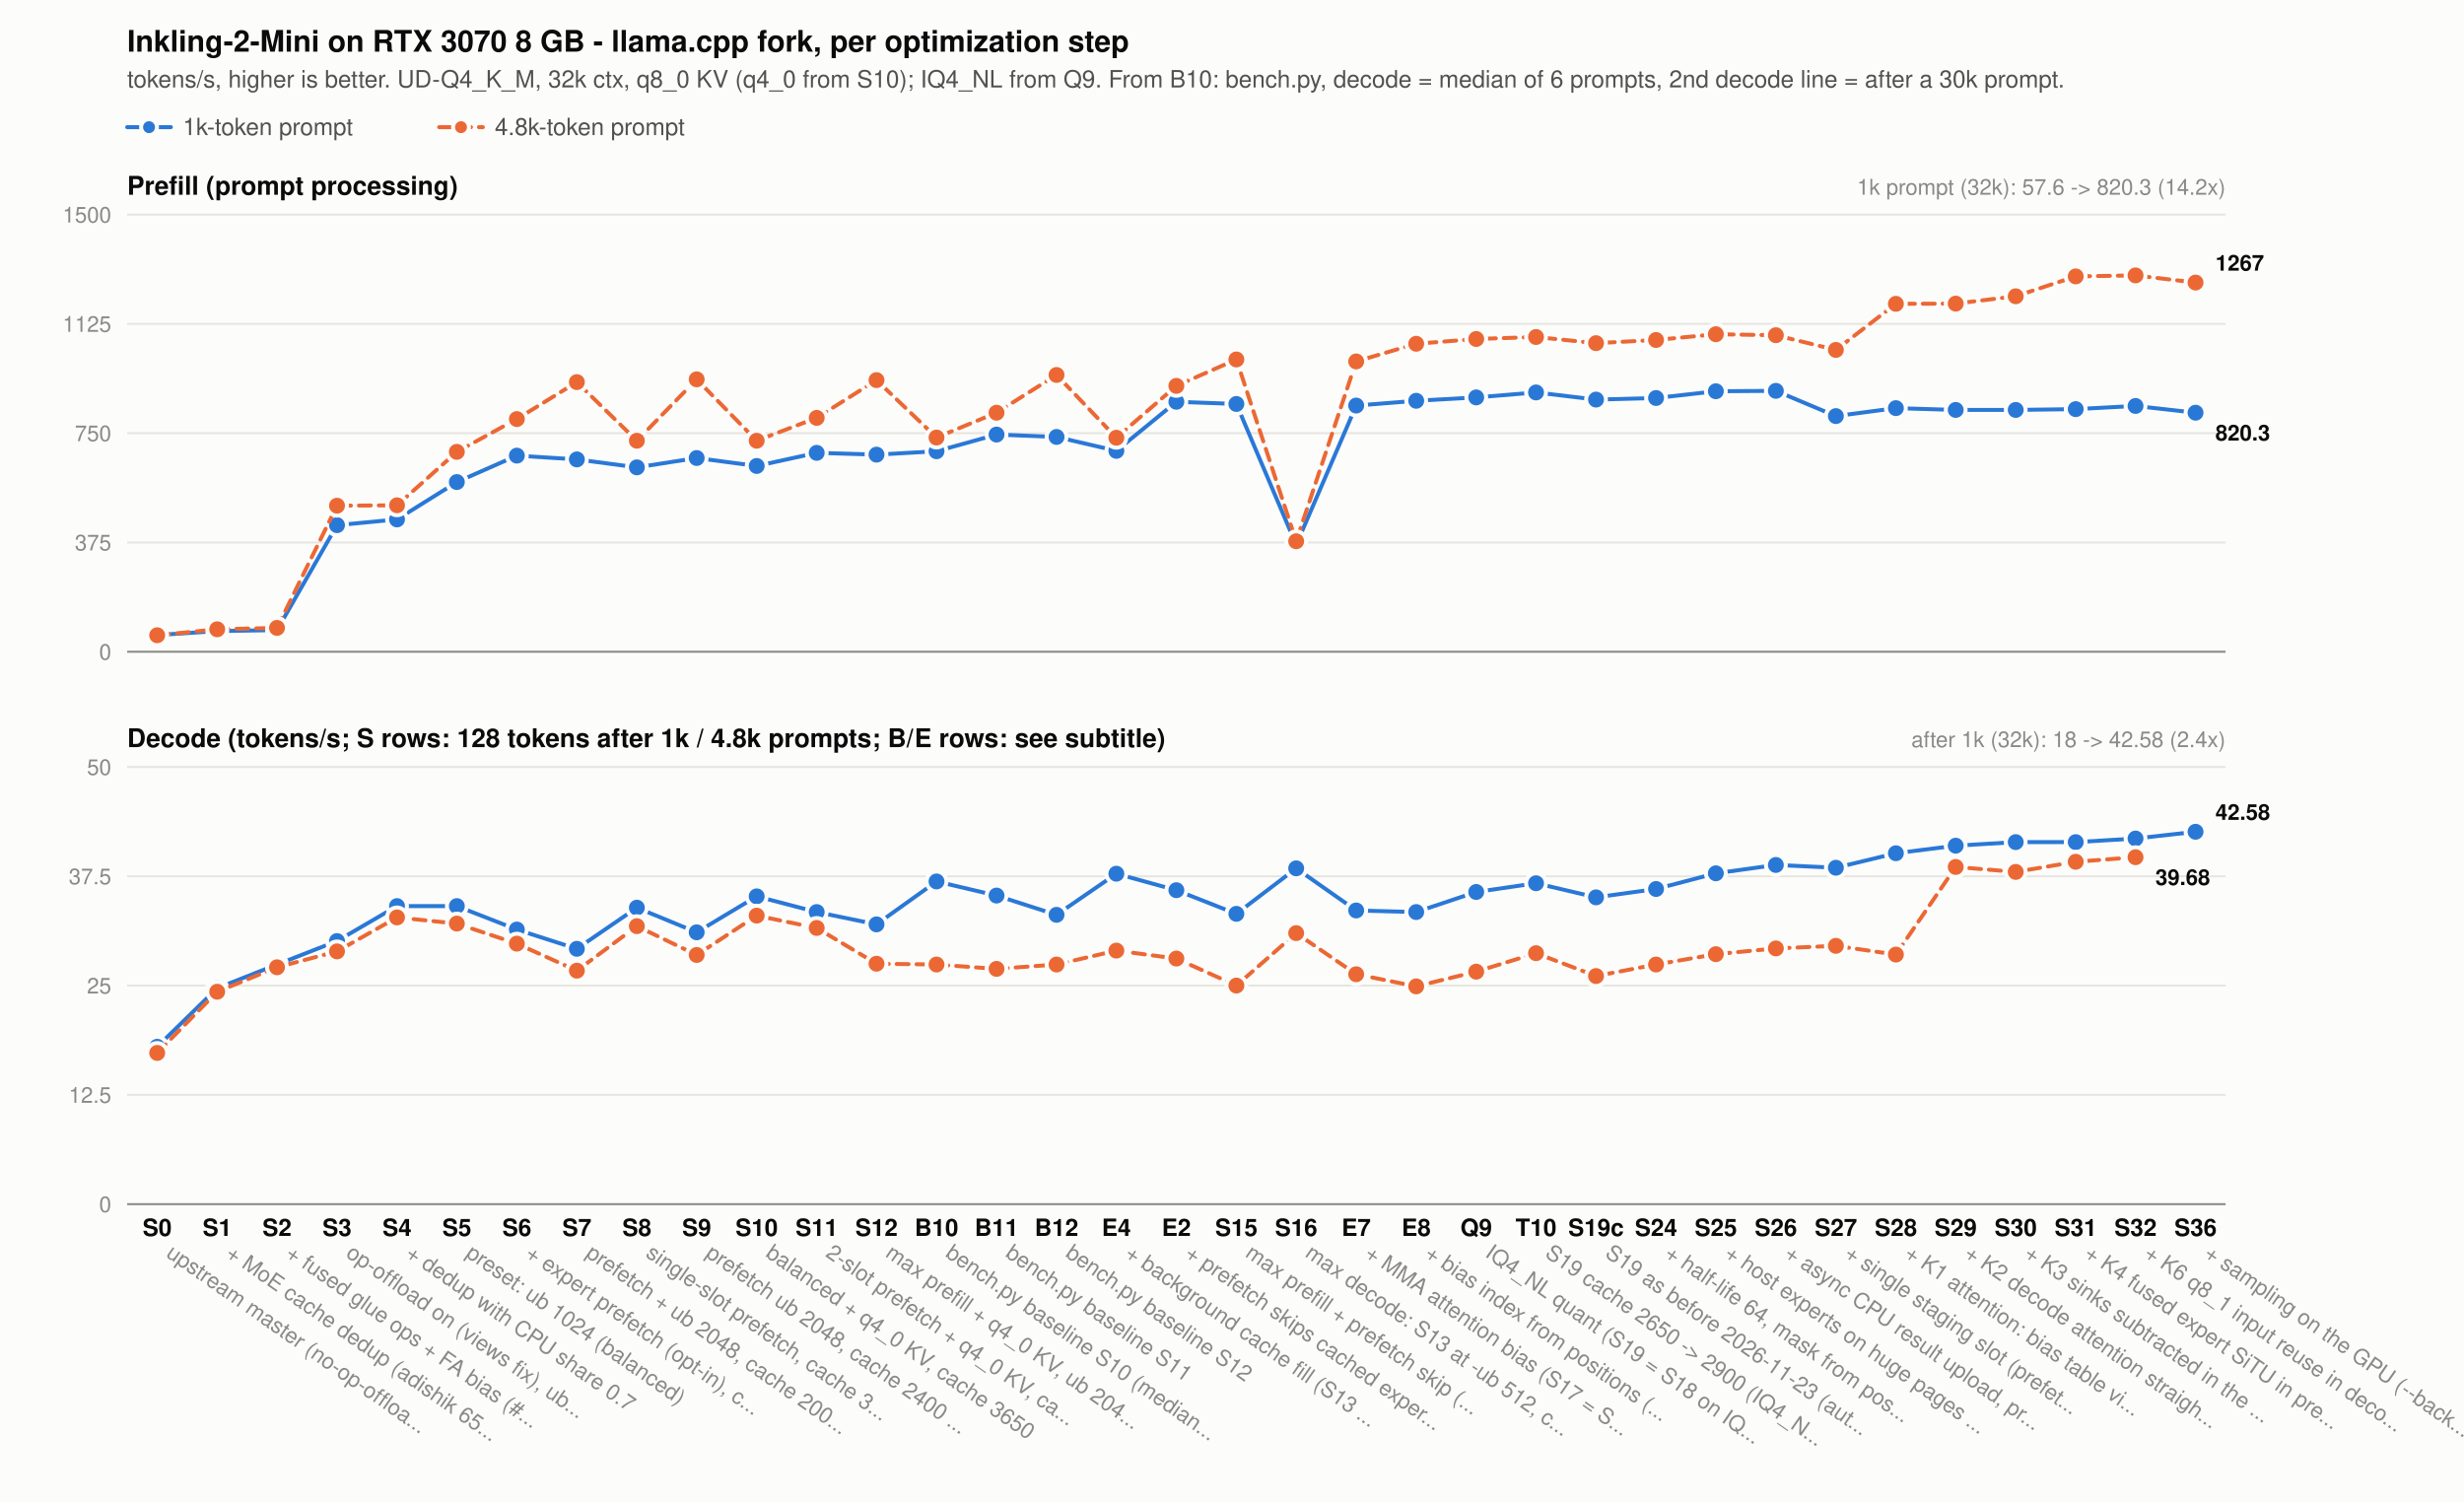
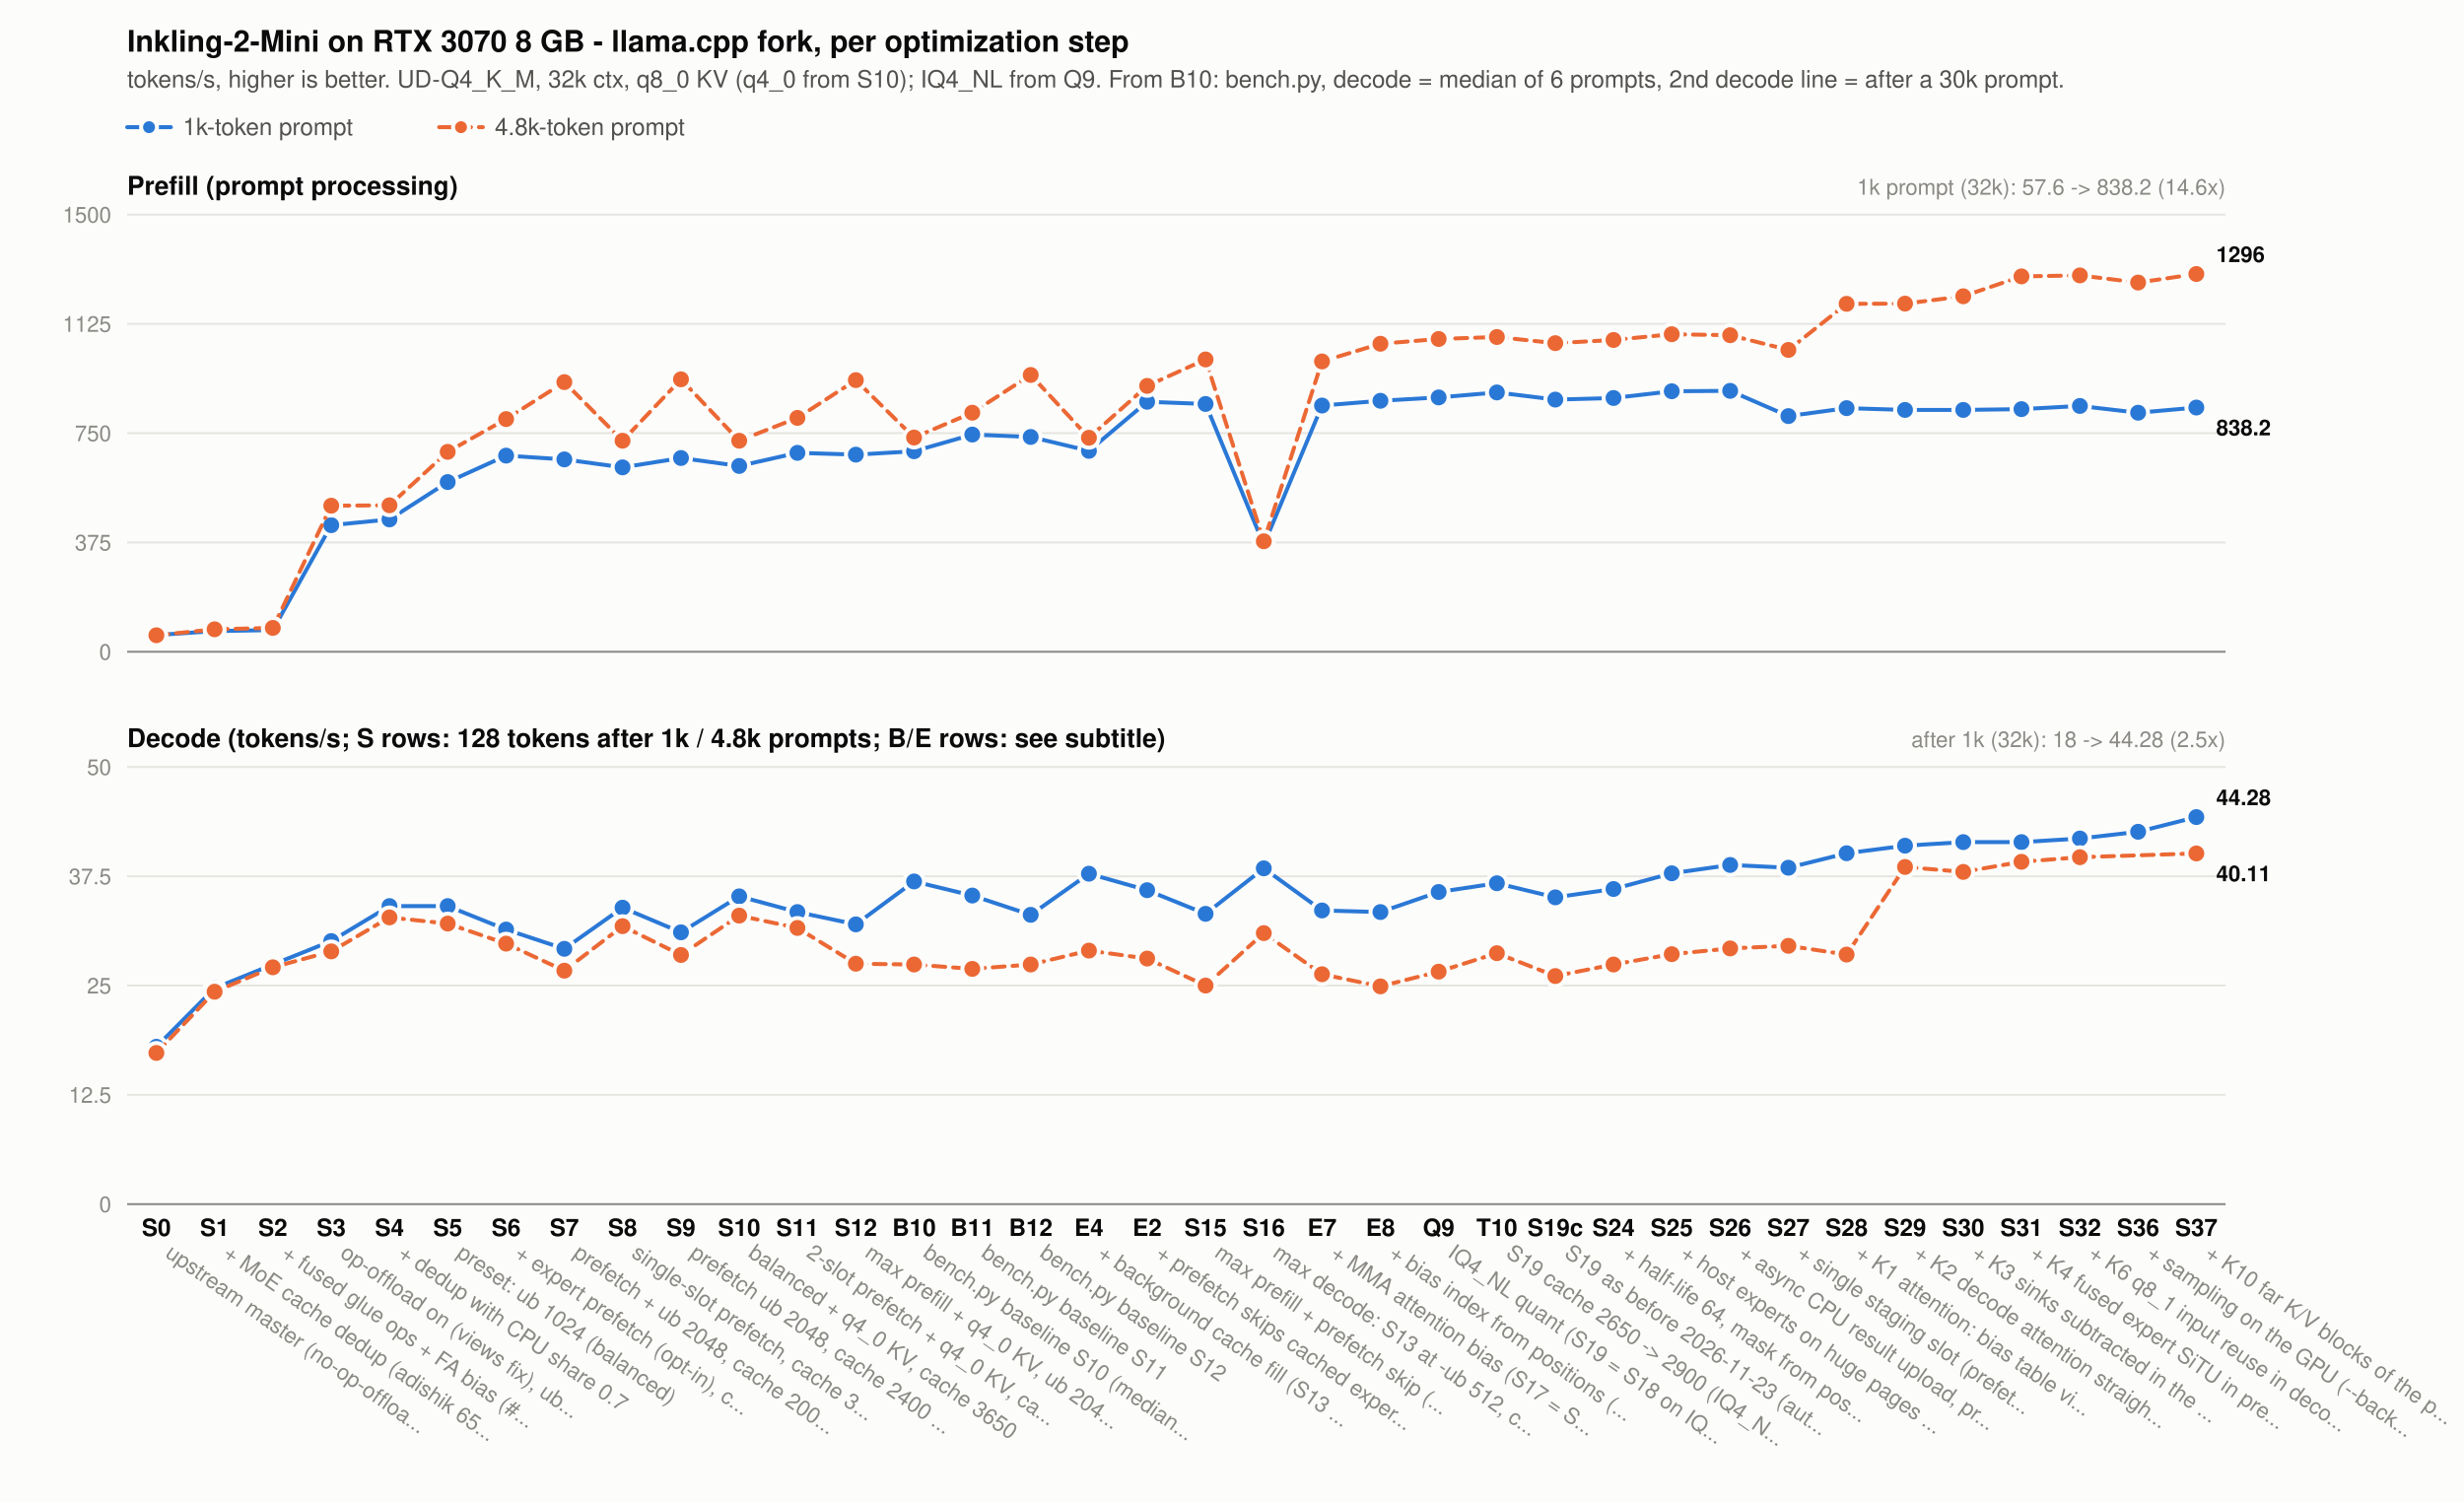
<svg xmlns="http://www.w3.org/2000/svg" viewBox="0 0 1240 756" width="1240" height="756" role="img" aria-label="Inkling-2-Mini prefill and decode speed per optimization step">
  <style>
.bg { fill: #fcfcfb; }
text { font-family: -apple-system, 'Segoe UI', Helvetica, Arial, sans-serif; fill: #52514e; font-size: 12px; }
.title { fill: #0b0b0b; font-size: 15px; font-weight: 600; }
.ptitle { fill: #0b0b0b; font-size: 13px; font-weight: 600; }
.tick { fill: #8a8984; font-size: 11px; }
.grid { stroke: #e6e5e0; stroke-width: 1; }
.base { stroke: #8a8984; stroke-width: 1; }
.l1 { stroke: #2a78d6; fill: none; stroke-width: 2; stroke-linejoin: round; stroke-linecap: round; }
.l2 { stroke: #eb6834; fill: none; stroke-width: 2; stroke-linejoin: round; stroke-linecap: round; stroke-dasharray: 6 4; }
.m1 { fill: #2a78d6; stroke: #fcfcfb; stroke-width: 2; }
.m2 { fill: #eb6834; stroke: #fcfcfb; stroke-width: 2; }
.val { fill: #0b0b0b; font-size: 11px; font-weight: 600; }
@media (prefers-color-scheme: dark) {
  .bg { fill: #1a1a19; }
  text { fill: #c3c2b7; }
  .title, .ptitle, .val { fill: #f0efec; }
  .tick { fill: #8f8e88; }
  .grid { stroke: #33332f; }
  .base { stroke: #8f8e88; }
  .l1 { stroke: #3987e5; } .l2 { stroke: #d95926; }
  .m1 { fill: #3987e5; stroke: #1a1a19; } .m2 { fill: #d95926; stroke: #1a1a19; }
}
</style>
  <rect class="bg" width="1240" height="756" />
  <text class="title" x="64" y="26">Inkling-2-Mini on RTX 3070 8 GB - llama.cpp fork, per optimization step</text>
  <text x="64" y="44">tokens/s, higher is better. UD-Q4_K_M, 32k ctx, q8_0 KV (q4_0 from S10); IQ4_NL from Q9. From B10: bench.py, decode = median of 6 prompts, 2nd decode line = after a 30k prompt.</text>
  <text class="ptitle" x="64" y="98">Prefill (prompt processing)</text>
  <line class="base" x1="64" x2="1120" y1="328.0" y2="328.0" />
  <text class="tick" x="56" y="332.0" text-anchor="end">0</text>
  <line class="grid" x1="64" x2="1120" y1="273.0" y2="273.0" />
  <text class="tick" x="56" y="277.0" text-anchor="end">375</text>
  <line class="grid" x1="64" x2="1120" y1="218.0" y2="218.0" />
  <text class="tick" x="56" y="222.0" text-anchor="end">750</text>
  <line class="grid" x1="64" x2="1120" y1="163.0" y2="163.0" />
  <text class="tick" x="56" y="167.0" text-anchor="end">1125</text>
  <line class="grid" x1="64" x2="1120" y1="108.0" y2="108.0" />
  <text class="tick" x="56" y="112.0" text-anchor="end">1500</text>
-   <polyline class="l1" points="79.1,319.6 109.3,317.6 139.4,317.1 169.6,264.3 199.8,261.4 229.9,242.6 260.1,229.3 290.3,231.2 320.5,235.2 350.6,230.5 380.8,234.5 411.0,227.9 441.1,228.8 471.3,227.1 501.5,218.7 531.7,219.9 561.8,226.9 592.0,202.2 622.2,203.3 652.3,274.2 682.5,204.1 712.7,201.7 742.9,200.0 773.0,197.5 803.2,201.1 833.4,200.3 863.5,196.9 893.7,196.7 923.9,209.4 954.1,205.4 984.2,206.3 1014.4,206.3 1044.6,205.9 1074.7,204.3 1104.9,207.7" />
-   <circle class="m1" cx="79.1" cy="319.6" r="5" />
-   <circle class="m1" cx="109.3" cy="317.6" r="5" />
-   <circle class="m1" cx="139.4" cy="317.1" r="5" />
-   <circle class="m1" cx="169.6" cy="264.3" r="5" />
-   <circle class="m1" cx="199.8" cy="261.4" r="5" />
-   <circle class="m1" cx="229.9" cy="242.6" r="5" />
-   <circle class="m1" cx="260.1" cy="229.3" r="5" />
-   <circle class="m1" cx="290.3" cy="231.2" r="5" />
-   <circle class="m1" cx="320.5" cy="235.2" r="5" />
-   <circle class="m1" cx="350.6" cy="230.5" r="5" />
-   <circle class="m1" cx="380.8" cy="234.5" r="5" />
-   <circle class="m1" cx="411.0" cy="227.9" r="5" />
-   <circle class="m1" cx="441.1" cy="228.8" r="5" />
-   <circle class="m1" cx="471.3" cy="227.1" r="5" />
-   <circle class="m1" cx="501.5" cy="218.7" r="5" />
-   <circle class="m1" cx="531.7" cy="219.9" r="5" />
-   <circle class="m1" cx="561.8" cy="226.9" r="5" />
-   <circle class="m1" cx="592.0" cy="202.2" r="5" />
-   <circle class="m1" cx="622.2" cy="203.3" r="5" />
-   <circle class="m1" cx="652.3" cy="274.2" r="5" />
-   <circle class="m1" cx="682.5" cy="204.1" r="5" />
-   <circle class="m1" cx="712.7" cy="201.7" r="5" />
-   <circle class="m1" cx="742.9" cy="200.0" r="5" />
-   <circle class="m1" cx="773.0" cy="197.5" r="5" />
-   <circle class="m1" cx="803.2" cy="201.1" r="5" />
-   <circle class="m1" cx="833.4" cy="200.3" r="5" />
-   <circle class="m1" cx="863.5" cy="196.9" r="5" />
-   <circle class="m1" cx="893.7" cy="196.7" r="5" />
-   <circle class="m1" cx="923.9" cy="209.4" r="5" />
-   <circle class="m1" cx="954.1" cy="205.4" r="5" />
-   <circle class="m1" cx="984.2" cy="206.3" r="5" />
-   <circle class="m1" cx="1014.4" cy="206.3" r="5" />
-   <circle class="m1" cx="1044.6" cy="205.9" r="5" />
-   <circle class="m1" cx="1074.7" cy="204.3" r="5" />
-   <circle class="m1" cx="1104.9" cy="207.7" r="5" />
-   <text class="val" x="1114.9" y="221.7">820.3</text>
-   <polyline class="l2" points="79.1,319.7 109.3,316.7 139.4,316.0 169.6,254.5 199.8,254.3 229.9,227.4 260.1,210.9 290.3,192.3 320.5,221.8 350.6,190.9 380.8,221.8 411.0,210.3 441.1,191.3 471.3,220.2 501.5,207.7 531.7,188.7 561.8,220.3 592.0,194.2 622.2,180.9 652.3,272.4 682.5,181.9 712.7,173.0 742.9,170.6 773.0,169.6 803.2,172.7 833.4,171.1 863.5,168.2 893.7,168.7 923.9,176.1 954.1,152.9 984.2,152.8 1014.4,149.1 1044.6,139.1 1074.7,138.6 1104.9,142.2" />
-   <circle class="m2" cx="79.1" cy="319.7" r="5" />
-   <circle class="m2" cx="109.3" cy="316.7" r="5" />
-   <circle class="m2" cx="139.4" cy="316.0" r="5" />
-   <circle class="m2" cx="169.6" cy="254.5" r="5" />
-   <circle class="m2" cx="199.8" cy="254.3" r="5" />
-   <circle class="m2" cx="229.9" cy="227.4" r="5" />
-   <circle class="m2" cx="260.1" cy="210.9" r="5" />
-   <circle class="m2" cx="290.3" cy="192.3" r="5" />
-   <circle class="m2" cx="320.5" cy="221.8" r="5" />
-   <circle class="m2" cx="350.6" cy="190.9" r="5" />
-   <circle class="m2" cx="380.8" cy="221.8" r="5" />
-   <circle class="m2" cx="411.0" cy="210.3" r="5" />
-   <circle class="m2" cx="441.1" cy="191.3" r="5" />
-   <circle class="m2" cx="471.3" cy="220.2" r="5" />
-   <circle class="m2" cx="501.5" cy="207.7" r="5" />
-   <circle class="m2" cx="531.7" cy="188.7" r="5" />
-   <circle class="m2" cx="561.8" cy="220.3" r="5" />
-   <circle class="m2" cx="592.0" cy="194.2" r="5" />
-   <circle class="m2" cx="622.2" cy="180.9" r="5" />
-   <circle class="m2" cx="652.3" cy="272.4" r="5" />
-   <circle class="m2" cx="682.5" cy="181.9" r="5" />
-   <circle class="m2" cx="712.7" cy="173.0" r="5" />
-   <circle class="m2" cx="742.9" cy="170.6" r="5" />
-   <circle class="m2" cx="773.0" cy="169.6" r="5" />
-   <circle class="m2" cx="803.2" cy="172.7" r="5" />
-   <circle class="m2" cx="833.4" cy="171.1" r="5" />
-   <circle class="m2" cx="863.5" cy="168.2" r="5" />
-   <circle class="m2" cx="893.7" cy="168.7" r="5" />
-   <circle class="m2" cx="923.9" cy="176.1" r="5" />
-   <circle class="m2" cx="954.1" cy="152.9" r="5" />
-   <circle class="m2" cx="984.2" cy="152.8" r="5" />
-   <circle class="m2" cx="1014.4" cy="149.1" r="5" />
-   <circle class="m2" cx="1044.6" cy="139.1" r="5" />
-   <circle class="m2" cx="1074.7" cy="138.6" r="5" />
-   <circle class="m2" cx="1104.9" cy="142.2" r="5" />
-   <text class="val" x="1114.9" y="136.2">1267</text>
-   <text class="tick" x="1120" y="98" text-anchor="end">1k prompt (32k): 57.6 -&gt; 820.3 (14.2x)</text>
+   <polyline class="l1" points="78.7,319.6 108.0,317.6 137.3,317.1 166.7,264.3 196.0,261.4 225.3,242.6 254.7,229.3 284.0,231.2 313.3,235.2 342.7,230.5 372.0,234.5 401.3,227.9 430.7,228.8 460.0,227.1 489.3,218.7 518.7,219.9 548.0,226.9 577.3,202.2 606.7,203.3 636.0,274.2 665.3,204.1 694.7,201.7 724.0,200.0 753.3,197.5 782.7,201.1 812.0,200.3 841.3,196.9 870.7,196.7 900.0,209.4 929.3,205.4 958.7,206.3 988.0,206.3 1017.3,205.9 1046.7,204.3 1076.0,207.7 1105.3,205.1" />
+   <circle class="m1" cx="78.7" cy="319.6" r="5" />
+   <circle class="m1" cx="108.0" cy="317.6" r="5" />
+   <circle class="m1" cx="137.3" cy="317.1" r="5" />
+   <circle class="m1" cx="166.7" cy="264.3" r="5" />
+   <circle class="m1" cx="196.0" cy="261.4" r="5" />
+   <circle class="m1" cx="225.3" cy="242.6" r="5" />
+   <circle class="m1" cx="254.7" cy="229.3" r="5" />
+   <circle class="m1" cx="284.0" cy="231.2" r="5" />
+   <circle class="m1" cx="313.3" cy="235.2" r="5" />
+   <circle class="m1" cx="342.7" cy="230.5" r="5" />
+   <circle class="m1" cx="372.0" cy="234.5" r="5" />
+   <circle class="m1" cx="401.3" cy="227.9" r="5" />
+   <circle class="m1" cx="430.7" cy="228.8" r="5" />
+   <circle class="m1" cx="460.0" cy="227.1" r="5" />
+   <circle class="m1" cx="489.3" cy="218.7" r="5" />
+   <circle class="m1" cx="518.7" cy="219.9" r="5" />
+   <circle class="m1" cx="548.0" cy="226.9" r="5" />
+   <circle class="m1" cx="577.3" cy="202.2" r="5" />
+   <circle class="m1" cx="606.7" cy="203.3" r="5" />
+   <circle class="m1" cx="636.0" cy="274.2" r="5" />
+   <circle class="m1" cx="665.3" cy="204.1" r="5" />
+   <circle class="m1" cx="694.7" cy="201.7" r="5" />
+   <circle class="m1" cx="724.0" cy="200.0" r="5" />
+   <circle class="m1" cx="753.3" cy="197.5" r="5" />
+   <circle class="m1" cx="782.7" cy="201.1" r="5" />
+   <circle class="m1" cx="812.0" cy="200.3" r="5" />
+   <circle class="m1" cx="841.3" cy="196.9" r="5" />
+   <circle class="m1" cx="870.7" cy="196.7" r="5" />
+   <circle class="m1" cx="900.0" cy="209.4" r="5" />
+   <circle class="m1" cx="929.3" cy="205.4" r="5" />
+   <circle class="m1" cx="958.7" cy="206.3" r="5" />
+   <circle class="m1" cx="988.0" cy="206.3" r="5" />
+   <circle class="m1" cx="1017.3" cy="205.9" r="5" />
+   <circle class="m1" cx="1046.7" cy="204.3" r="5" />
+   <circle class="m1" cx="1076.0" cy="207.7" r="5" />
+   <circle class="m1" cx="1105.3" cy="205.1" r="5" />
+   <text class="val" x="1115.3" y="219.1">838.2</text>
+   <polyline class="l2" points="78.7,319.7 108.0,316.7 137.3,316.0 166.7,254.5 196.0,254.3 225.3,227.4 254.7,210.9 284.0,192.3 313.3,221.8 342.7,190.9 372.0,221.8 401.3,210.3 430.7,191.3 460.0,220.2 489.3,207.7 518.7,188.7 548.0,220.3 577.3,194.2 606.7,180.9 636.0,272.4 665.3,181.9 694.7,173.0 724.0,170.6 753.3,169.6 782.7,172.7 812.0,171.1 841.3,168.2 870.7,168.7 900.0,176.1 929.3,152.9 958.7,152.8 988.0,149.1 1017.3,139.1 1046.7,138.6 1076.0,142.2 1105.3,137.9" />
+   <circle class="m2" cx="78.7" cy="319.7" r="5" />
+   <circle class="m2" cx="108.0" cy="316.7" r="5" />
+   <circle class="m2" cx="137.3" cy="316.0" r="5" />
+   <circle class="m2" cx="166.7" cy="254.5" r="5" />
+   <circle class="m2" cx="196.0" cy="254.3" r="5" />
+   <circle class="m2" cx="225.3" cy="227.4" r="5" />
+   <circle class="m2" cx="254.7" cy="210.9" r="5" />
+   <circle class="m2" cx="284.0" cy="192.3" r="5" />
+   <circle class="m2" cx="313.3" cy="221.8" r="5" />
+   <circle class="m2" cx="342.7" cy="190.9" r="5" />
+   <circle class="m2" cx="372.0" cy="221.8" r="5" />
+   <circle class="m2" cx="401.3" cy="210.3" r="5" />
+   <circle class="m2" cx="430.7" cy="191.3" r="5" />
+   <circle class="m2" cx="460.0" cy="220.2" r="5" />
+   <circle class="m2" cx="489.3" cy="207.7" r="5" />
+   <circle class="m2" cx="518.7" cy="188.7" r="5" />
+   <circle class="m2" cx="548.0" cy="220.3" r="5" />
+   <circle class="m2" cx="577.3" cy="194.2" r="5" />
+   <circle class="m2" cx="606.7" cy="180.9" r="5" />
+   <circle class="m2" cx="636.0" cy="272.4" r="5" />
+   <circle class="m2" cx="665.3" cy="181.9" r="5" />
+   <circle class="m2" cx="694.7" cy="173.0" r="5" />
+   <circle class="m2" cx="724.0" cy="170.6" r="5" />
+   <circle class="m2" cx="753.3" cy="169.6" r="5" />
+   <circle class="m2" cx="782.7" cy="172.7" r="5" />
+   <circle class="m2" cx="812.0" cy="171.1" r="5" />
+   <circle class="m2" cx="841.3" cy="168.2" r="5" />
+   <circle class="m2" cx="870.7" cy="168.7" r="5" />
+   <circle class="m2" cx="900.0" cy="176.1" r="5" />
+   <circle class="m2" cx="929.3" cy="152.9" r="5" />
+   <circle class="m2" cx="958.7" cy="152.8" r="5" />
+   <circle class="m2" cx="988.0" cy="149.1" r="5" />
+   <circle class="m2" cx="1017.3" cy="139.1" r="5" />
+   <circle class="m2" cx="1046.7" cy="138.6" r="5" />
+   <circle class="m2" cx="1076.0" cy="142.2" r="5" />
+   <circle class="m2" cx="1105.3" cy="137.9" r="5" />
+   <text class="val" x="1115.3" y="131.9">1296</text>
+   <text class="tick" x="1120" y="98" text-anchor="end">1k prompt (32k): 57.6 -&gt; 838.2 (14.6x)</text>
  <text class="ptitle" x="64" y="376">Decode (tokens/s; S rows: 128 tokens after 1k / 4.8k prompts; B/E rows: see subtitle)</text>
  <line class="base" x1="64" x2="1120" y1="606.0" y2="606.0" />
  <text class="tick" x="56" y="610.0" text-anchor="end">0</text>
  <line class="grid" x1="64" x2="1120" y1="551.0" y2="551.0" />
  <text class="tick" x="56" y="555.0" text-anchor="end">12.5</text>
  <line class="grid" x1="64" x2="1120" y1="496.0" y2="496.0" />
  <text class="tick" x="56" y="500.0" text-anchor="end">25</text>
  <line class="grid" x1="64" x2="1120" y1="441.0" y2="441.0" />
  <text class="tick" x="56" y="445.0" text-anchor="end">37.5</text>
  <line class="grid" x1="64" x2="1120" y1="386.0" y2="386.0" />
  <text class="tick" x="56" y="390.0" text-anchor="end">50</text>
-   <polyline class="l1" points="79.1,526.8 109.3,497.3 139.4,485.4 169.6,473.6 199.8,456.0 229.9,456.0 260.1,467.8 290.3,477.5 320.5,456.8 350.6,469.2 380.8,451.1 411.0,459.0 441.1,465.2 471.3,443.6 501.5,450.7 531.7,460.4 561.8,439.7 592.0,448.0 622.2,459.9 652.3,437.0 682.5,458.2 712.7,459.0 742.9,448.9 773.0,444.5 803.2,451.6 833.4,447.4 863.5,439.5 893.7,435.3 923.9,436.7 954.1,429.4 984.2,425.6 1014.4,423.8 1044.6,423.8 1074.7,422.0 1104.9,418.6" />
-   <circle class="m1" cx="79.1" cy="526.8" r="5" />
-   <circle class="m1" cx="109.3" cy="497.3" r="5" />
-   <circle class="m1" cx="139.4" cy="485.4" r="5" />
-   <circle class="m1" cx="169.6" cy="473.6" r="5" />
-   <circle class="m1" cx="199.8" cy="456.0" r="5" />
-   <circle class="m1" cx="229.9" cy="456.0" r="5" />
-   <circle class="m1" cx="260.1" cy="467.8" r="5" />
-   <circle class="m1" cx="290.3" cy="477.5" r="5" />
-   <circle class="m1" cx="320.5" cy="456.8" r="5" />
-   <circle class="m1" cx="350.6" cy="469.2" r="5" />
-   <circle class="m1" cx="380.8" cy="451.1" r="5" />
-   <circle class="m1" cx="411.0" cy="459.0" r="5" />
-   <circle class="m1" cx="441.1" cy="465.2" r="5" />
-   <circle class="m1" cx="471.3" cy="443.6" r="5" />
-   <circle class="m1" cx="501.5" cy="450.7" r="5" />
-   <circle class="m1" cx="531.7" cy="460.4" r="5" />
-   <circle class="m1" cx="561.8" cy="439.7" r="5" />
-   <circle class="m1" cx="592.0" cy="448.0" r="5" />
-   <circle class="m1" cx="622.2" cy="459.9" r="5" />
-   <circle class="m1" cx="652.3" cy="437.0" r="5" />
-   <circle class="m1" cx="682.5" cy="458.2" r="5" />
-   <circle class="m1" cx="712.7" cy="459.0" r="5" />
-   <circle class="m1" cx="742.9" cy="448.9" r="5" />
-   <circle class="m1" cx="773.0" cy="444.5" r="5" />
-   <circle class="m1" cx="803.2" cy="451.6" r="5" />
-   <circle class="m1" cx="833.4" cy="447.4" r="5" />
-   <circle class="m1" cx="863.5" cy="439.5" r="5" />
-   <circle class="m1" cx="893.7" cy="435.3" r="5" />
-   <circle class="m1" cx="923.9" cy="436.7" r="5" />
-   <circle class="m1" cx="954.1" cy="429.4" r="5" />
-   <circle class="m1" cx="984.2" cy="425.6" r="5" />
-   <circle class="m1" cx="1014.4" cy="423.8" r="5" />
-   <circle class="m1" cx="1044.6" cy="423.8" r="5" />
-   <circle class="m1" cx="1074.7" cy="422.0" r="5" />
-   <circle class="m1" cx="1104.9" cy="418.6" r="5" />
-   <text class="val" x="1114.9" y="412.6">42.58</text>
-   <polyline class="l2" points="79.1,529.9 109.3,499.1 139.4,486.8 169.6,478.8 199.8,461.7 229.9,464.8 260.1,474.9 290.3,488.5 320.5,466.1 350.6,480.6 380.8,460.8 411.0,467.0 441.1,485.0 471.3,485.4 501.5,487.6 531.7,485.4 561.8,478.4 592.0,482.4 622.2,496.0 652.3,469.6 682.5,490.3 712.7,496.4 742.9,489.0 773.0,479.7 803.2,491.2 833.4,485.4 863.5,480.2 893.7,477.3 923.9,476.0 954.1,480.4 984.2,436.3 1014.4,438.8 1044.6,433.7 1074.7,431.4" />
-   <circle class="m2" cx="79.1" cy="529.9" r="5" />
-   <circle class="m2" cx="109.3" cy="499.1" r="5" />
-   <circle class="m2" cx="139.4" cy="486.8" r="5" />
-   <circle class="m2" cx="169.6" cy="478.8" r="5" />
-   <circle class="m2" cx="199.8" cy="461.7" r="5" />
-   <circle class="m2" cx="229.9" cy="464.8" r="5" />
-   <circle class="m2" cx="260.1" cy="474.9" r="5" />
-   <circle class="m2" cx="290.3" cy="488.5" r="5" />
-   <circle class="m2" cx="320.5" cy="466.1" r="5" />
-   <circle class="m2" cx="350.6" cy="480.6" r="5" />
-   <circle class="m2" cx="380.8" cy="460.8" r="5" />
-   <circle class="m2" cx="411.0" cy="467.0" r="5" />
-   <circle class="m2" cx="441.1" cy="485.0" r="5" />
-   <circle class="m2" cx="471.3" cy="485.4" r="5" />
-   <circle class="m2" cx="501.5" cy="487.6" r="5" />
-   <circle class="m2" cx="531.7" cy="485.4" r="5" />
-   <circle class="m2" cx="561.8" cy="478.4" r="5" />
-   <circle class="m2" cx="592.0" cy="482.4" r="5" />
-   <circle class="m2" cx="622.2" cy="496.0" r="5" />
-   <circle class="m2" cx="652.3" cy="469.6" r="5" />
-   <circle class="m2" cx="682.5" cy="490.3" r="5" />
-   <circle class="m2" cx="712.7" cy="496.4" r="5" />
-   <circle class="m2" cx="742.9" cy="489.0" r="5" />
-   <circle class="m2" cx="773.0" cy="479.7" r="5" />
-   <circle class="m2" cx="803.2" cy="491.2" r="5" />
-   <circle class="m2" cx="833.4" cy="485.4" r="5" />
-   <circle class="m2" cx="863.5" cy="480.2" r="5" />
-   <circle class="m2" cx="893.7" cy="477.3" r="5" />
-   <circle class="m2" cx="923.9" cy="476.0" r="5" />
-   <circle class="m2" cx="954.1" cy="480.4" r="5" />
-   <circle class="m2" cx="984.2" cy="436.3" r="5" />
-   <circle class="m2" cx="1014.4" cy="438.8" r="5" />
-   <circle class="m2" cx="1044.6" cy="433.7" r="5" />
-   <circle class="m2" cx="1074.7" cy="431.4" r="5" />
-   <text class="val" x="1084.7" y="445.4">39.68</text>
-   <text class="tick" x="1120" y="376" text-anchor="end">after 1k (32k): 18 -&gt; 42.58 (2.4x)</text>
-   <text class="ptitle" x="79.1" y="622" text-anchor="middle" style="font-size:12px">S0</text>
-   <text class="tick" transform="translate(83.1,632) rotate(35)" text-anchor="start">upstream master (no-op-offloa...</text>
-   <text class="ptitle" x="109.3" y="622" text-anchor="middle" style="font-size:12px">S1</text>
-   <text class="tick" transform="translate(113.3,632) rotate(35)" text-anchor="start">+ MoE cache dedup (adishik 65...</text>
-   <text class="ptitle" x="139.4" y="622" text-anchor="middle" style="font-size:12px">S2</text>
-   <text class="tick" transform="translate(143.4,632) rotate(35)" text-anchor="start">+ fused glue ops + FA bias (#...</text>
-   <text class="ptitle" x="169.6" y="622" text-anchor="middle" style="font-size:12px">S3</text>
-   <text class="tick" transform="translate(173.6,632) rotate(35)" text-anchor="start">op-offload on (views fix), ub...</text>
-   <text class="ptitle" x="199.8" y="622" text-anchor="middle" style="font-size:12px">S4</text>
-   <text class="tick" transform="translate(203.8,632) rotate(35)" text-anchor="start">+ dedup with CPU share 0.7</text>
-   <text class="ptitle" x="229.9" y="622" text-anchor="middle" style="font-size:12px">S5</text>
-   <text class="tick" transform="translate(233.9,632) rotate(35)" text-anchor="start">preset: ub 1024 (balanced)</text>
-   <text class="ptitle" x="260.1" y="622" text-anchor="middle" style="font-size:12px">S6</text>
-   <text class="tick" transform="translate(264.1,632) rotate(35)" text-anchor="start">+ expert prefetch (opt-in), c...</text>
-   <text class="ptitle" x="290.3" y="622" text-anchor="middle" style="font-size:12px">S7</text>
-   <text class="tick" transform="translate(294.3,632) rotate(35)" text-anchor="start">prefetch + ub 2048, cache 200...</text>
-   <text class="ptitle" x="320.5" y="622" text-anchor="middle" style="font-size:12px">S8</text>
-   <text class="tick" transform="translate(324.5,632) rotate(35)" text-anchor="start">single-slot prefetch, cache 3...</text>
-   <text class="ptitle" x="350.6" y="622" text-anchor="middle" style="font-size:12px">S9</text>
-   <text class="tick" transform="translate(354.6,632) rotate(35)" text-anchor="start">prefetch ub 2048, cache 2400 ...</text>
-   <text class="ptitle" x="380.8" y="622" text-anchor="middle" style="font-size:12px">S10</text>
-   <text class="tick" transform="translate(384.8,632) rotate(35)" text-anchor="start">balanced + q4_0 KV, cache 3650</text>
-   <text class="ptitle" x="411.0" y="622" text-anchor="middle" style="font-size:12px">S11</text>
-   <text class="tick" transform="translate(415.0,632) rotate(35)" text-anchor="start">2-slot prefetch + q4_0 KV, ca...</text>
-   <text class="ptitle" x="441.1" y="622" text-anchor="middle" style="font-size:12px">S12</text>
-   <text class="tick" transform="translate(445.1,632) rotate(35)" text-anchor="start">max prefill + q4_0 KV, ub 204...</text>
-   <text class="ptitle" x="471.3" y="622" text-anchor="middle" style="font-size:12px">B10</text>
-   <text class="tick" transform="translate(475.3,632) rotate(35)" text-anchor="start">bench.py baseline S10 (median...</text>
-   <text class="ptitle" x="501.5" y="622" text-anchor="middle" style="font-size:12px">B11</text>
-   <text class="tick" transform="translate(505.5,632) rotate(35)" text-anchor="start">bench.py baseline S11</text>
-   <text class="ptitle" x="531.7" y="622" text-anchor="middle" style="font-size:12px">B12</text>
-   <text class="tick" transform="translate(535.7,632) rotate(35)" text-anchor="start">bench.py baseline S12</text>
-   <text class="ptitle" x="561.8" y="622" text-anchor="middle" style="font-size:12px">E4</text>
-   <text class="tick" transform="translate(565.8,632) rotate(35)" text-anchor="start">+ background cache fill (S13 ...</text>
-   <text class="ptitle" x="592.0" y="622" text-anchor="middle" style="font-size:12px">E2</text>
-   <text class="tick" transform="translate(596.0,632) rotate(35)" text-anchor="start">+ prefetch skips cached exper...</text>
-   <text class="ptitle" x="622.2" y="622" text-anchor="middle" style="font-size:12px">S15</text>
-   <text class="tick" transform="translate(626.2,632) rotate(35)" text-anchor="start">max prefill + prefetch skip (...</text>
-   <text class="ptitle" x="652.3" y="622" text-anchor="middle" style="font-size:12px">S16</text>
-   <text class="tick" transform="translate(656.3,632) rotate(35)" text-anchor="start">max decode: S13 at -ub 512, c...</text>
-   <text class="ptitle" x="682.5" y="622" text-anchor="middle" style="font-size:12px">E7</text>
-   <text class="tick" transform="translate(686.5,632) rotate(35)" text-anchor="start">+ MMA attention bias (S17 = S...</text>
-   <text class="ptitle" x="712.7" y="622" text-anchor="middle" style="font-size:12px">E8</text>
-   <text class="tick" transform="translate(716.7,632) rotate(35)" text-anchor="start">+ bias index from positions (...</text>
-   <text class="ptitle" x="742.9" y="622" text-anchor="middle" style="font-size:12px">Q9</text>
-   <text class="tick" transform="translate(746.9,632) rotate(35)" text-anchor="start">IQ4_NL quant (S19 = S18 on IQ...</text>
-   <text class="ptitle" x="773.0" y="622" text-anchor="middle" style="font-size:12px">T10</text>
-   <text class="tick" transform="translate(777.0,632) rotate(35)" text-anchor="start">S19 cache 2650 -&gt; 2900 (IQ4_N...</text>
-   <text class="ptitle" x="803.2" y="622" text-anchor="middle" style="font-size:12px">S19c</text>
-   <text class="tick" transform="translate(807.2,632) rotate(35)" text-anchor="start">S19 as before 2026-11-23 (aut...</text>
-   <text class="ptitle" x="833.4" y="622" text-anchor="middle" style="font-size:12px">S24</text>
-   <text class="tick" transform="translate(837.4,632) rotate(35)" text-anchor="start">+ half-life 64, mask from pos...</text>
-   <text class="ptitle" x="863.5" y="622" text-anchor="middle" style="font-size:12px">S25</text>
-   <text class="tick" transform="translate(867.5,632) rotate(35)" text-anchor="start">+ host experts on huge pages ...</text>
-   <text class="ptitle" x="893.7" y="622" text-anchor="middle" style="font-size:12px">S26</text>
-   <text class="tick" transform="translate(897.7,632) rotate(35)" text-anchor="start">+ async CPU result upload, pr...</text>
-   <text class="ptitle" x="923.9" y="622" text-anchor="middle" style="font-size:12px">S27</text>
-   <text class="tick" transform="translate(927.9,632) rotate(35)" text-anchor="start">+ single staging slot (prefet...</text>
-   <text class="ptitle" x="954.1" y="622" text-anchor="middle" style="font-size:12px">S28</text>
-   <text class="tick" transform="translate(958.1,632) rotate(35)" text-anchor="start">+ K1 attention: bias table vi...</text>
-   <text class="ptitle" x="984.2" y="622" text-anchor="middle" style="font-size:12px">S29</text>
-   <text class="tick" transform="translate(988.2,632) rotate(35)" text-anchor="start">+ K2 decode attention straigh...</text>
-   <text class="ptitle" x="1014.4" y="622" text-anchor="middle" style="font-size:12px">S30</text>
-   <text class="tick" transform="translate(1018.4,632) rotate(35)" text-anchor="start">+ K3 sinks subtracted in the ...</text>
-   <text class="ptitle" x="1044.6" y="622" text-anchor="middle" style="font-size:12px">S31</text>
-   <text class="tick" transform="translate(1048.6,632) rotate(35)" text-anchor="start">+ K4 fused expert SiTU in pre...</text>
-   <text class="ptitle" x="1074.7" y="622" text-anchor="middle" style="font-size:12px">S32</text>
-   <text class="tick" transform="translate(1078.7,632) rotate(35)" text-anchor="start">+ K6 q8_1 input reuse in deco...</text>
-   <text class="ptitle" x="1104.9" y="622" text-anchor="middle" style="font-size:12px">S36</text>
-   <text class="tick" transform="translate(1108.9,632) rotate(35)" text-anchor="start">+ sampling on the GPU (--back...</text>
+   <polyline class="l1" points="78.7,526.8 108.0,497.3 137.3,485.4 166.7,473.6 196.0,456.0 225.3,456.0 254.7,467.8 284.0,477.5 313.3,456.8 342.7,469.2 372.0,451.1 401.3,459.0 430.7,465.2 460.0,443.6 489.3,450.7 518.7,460.4 548.0,439.7 577.3,448.0 606.7,459.9 636.0,437.0 665.3,458.2 694.7,459.0 724.0,448.9 753.3,444.5 782.7,451.6 812.0,447.4 841.3,439.5 870.7,435.3 900.0,436.7 929.3,429.4 958.7,425.6 988.0,423.8 1017.3,423.8 1046.7,422.0 1076.0,418.6 1105.3,411.2" />
+   <circle class="m1" cx="78.7" cy="526.8" r="5" />
+   <circle class="m1" cx="108.0" cy="497.3" r="5" />
+   <circle class="m1" cx="137.3" cy="485.4" r="5" />
+   <circle class="m1" cx="166.7" cy="473.6" r="5" />
+   <circle class="m1" cx="196.0" cy="456.0" r="5" />
+   <circle class="m1" cx="225.3" cy="456.0" r="5" />
+   <circle class="m1" cx="254.7" cy="467.8" r="5" />
+   <circle class="m1" cx="284.0" cy="477.5" r="5" />
+   <circle class="m1" cx="313.3" cy="456.8" r="5" />
+   <circle class="m1" cx="342.7" cy="469.2" r="5" />
+   <circle class="m1" cx="372.0" cy="451.1" r="5" />
+   <circle class="m1" cx="401.3" cy="459.0" r="5" />
+   <circle class="m1" cx="430.7" cy="465.2" r="5" />
+   <circle class="m1" cx="460.0" cy="443.6" r="5" />
+   <circle class="m1" cx="489.3" cy="450.7" r="5" />
+   <circle class="m1" cx="518.7" cy="460.4" r="5" />
+   <circle class="m1" cx="548.0" cy="439.7" r="5" />
+   <circle class="m1" cx="577.3" cy="448.0" r="5" />
+   <circle class="m1" cx="606.7" cy="459.9" r="5" />
+   <circle class="m1" cx="636.0" cy="437.0" r="5" />
+   <circle class="m1" cx="665.3" cy="458.2" r="5" />
+   <circle class="m1" cx="694.7" cy="459.0" r="5" />
+   <circle class="m1" cx="724.0" cy="448.9" r="5" />
+   <circle class="m1" cx="753.3" cy="444.5" r="5" />
+   <circle class="m1" cx="782.7" cy="451.6" r="5" />
+   <circle class="m1" cx="812.0" cy="447.4" r="5" />
+   <circle class="m1" cx="841.3" cy="439.5" r="5" />
+   <circle class="m1" cx="870.7" cy="435.3" r="5" />
+   <circle class="m1" cx="900.0" cy="436.7" r="5" />
+   <circle class="m1" cx="929.3" cy="429.4" r="5" />
+   <circle class="m1" cx="958.7" cy="425.6" r="5" />
+   <circle class="m1" cx="988.0" cy="423.8" r="5" />
+   <circle class="m1" cx="1017.3" cy="423.8" r="5" />
+   <circle class="m1" cx="1046.7" cy="422.0" r="5" />
+   <circle class="m1" cx="1076.0" cy="418.6" r="5" />
+   <circle class="m1" cx="1105.3" cy="411.2" r="5" />
+   <text class="val" x="1115.3" y="405.2">44.28</text>
+   <polyline class="l2" points="78.7,529.9 108.0,499.1 137.3,486.8 166.7,478.8 196.0,461.7 225.3,464.8 254.7,474.9 284.0,488.5 313.3,466.1 342.7,480.6 372.0,460.8 401.3,467.0 430.7,485.0 460.0,485.4 489.3,487.6 518.7,485.4 548.0,478.4 577.3,482.4 606.7,496.0 636.0,469.6 665.3,490.3 694.7,496.4 724.0,489.0 753.3,479.7 782.7,491.2 812.0,485.4 841.3,480.2 870.7,477.3 900.0,476.0 929.3,480.4 958.7,436.3 988.0,438.8 1017.3,433.7 1046.7,431.4 1105.3,429.5" />
+   <circle class="m2" cx="78.7" cy="529.9" r="5" />
+   <circle class="m2" cx="108.0" cy="499.1" r="5" />
+   <circle class="m2" cx="137.3" cy="486.8" r="5" />
+   <circle class="m2" cx="166.7" cy="478.8" r="5" />
+   <circle class="m2" cx="196.0" cy="461.7" r="5" />
+   <circle class="m2" cx="225.3" cy="464.8" r="5" />
+   <circle class="m2" cx="254.7" cy="474.9" r="5" />
+   <circle class="m2" cx="284.0" cy="488.5" r="5" />
+   <circle class="m2" cx="313.3" cy="466.1" r="5" />
+   <circle class="m2" cx="342.7" cy="480.6" r="5" />
+   <circle class="m2" cx="372.0" cy="460.8" r="5" />
+   <circle class="m2" cx="401.3" cy="467.0" r="5" />
+   <circle class="m2" cx="430.7" cy="485.0" r="5" />
+   <circle class="m2" cx="460.0" cy="485.4" r="5" />
+   <circle class="m2" cx="489.3" cy="487.6" r="5" />
+   <circle class="m2" cx="518.7" cy="485.4" r="5" />
+   <circle class="m2" cx="548.0" cy="478.4" r="5" />
+   <circle class="m2" cx="577.3" cy="482.4" r="5" />
+   <circle class="m2" cx="606.7" cy="496.0" r="5" />
+   <circle class="m2" cx="636.0" cy="469.6" r="5" />
+   <circle class="m2" cx="665.3" cy="490.3" r="5" />
+   <circle class="m2" cx="694.7" cy="496.4" r="5" />
+   <circle class="m2" cx="724.0" cy="489.0" r="5" />
+   <circle class="m2" cx="753.3" cy="479.7" r="5" />
+   <circle class="m2" cx="782.7" cy="491.2" r="5" />
+   <circle class="m2" cx="812.0" cy="485.4" r="5" />
+   <circle class="m2" cx="841.3" cy="480.2" r="5" />
+   <circle class="m2" cx="870.7" cy="477.3" r="5" />
+   <circle class="m2" cx="900.0" cy="476.0" r="5" />
+   <circle class="m2" cx="929.3" cy="480.4" r="5" />
+   <circle class="m2" cx="958.7" cy="436.3" r="5" />
+   <circle class="m2" cx="988.0" cy="438.8" r="5" />
+   <circle class="m2" cx="1017.3" cy="433.7" r="5" />
+   <circle class="m2" cx="1046.7" cy="431.4" r="5" />
+   <circle class="m2" cx="1105.3" cy="429.5" r="5" />
+   <text class="val" x="1115.3" y="443.5">40.11</text>
+   <text class="tick" x="1120" y="376" text-anchor="end">after 1k (32k): 18 -&gt; 44.28 (2.5x)</text>
+   <text class="ptitle" x="78.7" y="622" text-anchor="middle" style="font-size:12px">S0</text>
+   <text class="tick" transform="translate(82.7,632) rotate(35)" text-anchor="start">upstream master (no-op-offloa...</text>
+   <text class="ptitle" x="108.0" y="622" text-anchor="middle" style="font-size:12px">S1</text>
+   <text class="tick" transform="translate(112.0,632) rotate(35)" text-anchor="start">+ MoE cache dedup (adishik 65...</text>
+   <text class="ptitle" x="137.3" y="622" text-anchor="middle" style="font-size:12px">S2</text>
+   <text class="tick" transform="translate(141.3,632) rotate(35)" text-anchor="start">+ fused glue ops + FA bias (#...</text>
+   <text class="ptitle" x="166.7" y="622" text-anchor="middle" style="font-size:12px">S3</text>
+   <text class="tick" transform="translate(170.7,632) rotate(35)" text-anchor="start">op-offload on (views fix), ub...</text>
+   <text class="ptitle" x="196.0" y="622" text-anchor="middle" style="font-size:12px">S4</text>
+   <text class="tick" transform="translate(200.0,632) rotate(35)" text-anchor="start">+ dedup with CPU share 0.7</text>
+   <text class="ptitle" x="225.3" y="622" text-anchor="middle" style="font-size:12px">S5</text>
+   <text class="tick" transform="translate(229.3,632) rotate(35)" text-anchor="start">preset: ub 1024 (balanced)</text>
+   <text class="ptitle" x="254.7" y="622" text-anchor="middle" style="font-size:12px">S6</text>
+   <text class="tick" transform="translate(258.7,632) rotate(35)" text-anchor="start">+ expert prefetch (opt-in), c...</text>
+   <text class="ptitle" x="284.0" y="622" text-anchor="middle" style="font-size:12px">S7</text>
+   <text class="tick" transform="translate(288.0,632) rotate(35)" text-anchor="start">prefetch + ub 2048, cache 200...</text>
+   <text class="ptitle" x="313.3" y="622" text-anchor="middle" style="font-size:12px">S8</text>
+   <text class="tick" transform="translate(317.3,632) rotate(35)" text-anchor="start">single-slot prefetch, cache 3...</text>
+   <text class="ptitle" x="342.7" y="622" text-anchor="middle" style="font-size:12px">S9</text>
+   <text class="tick" transform="translate(346.7,632) rotate(35)" text-anchor="start">prefetch ub 2048, cache 2400 ...</text>
+   <text class="ptitle" x="372.0" y="622" text-anchor="middle" style="font-size:12px">S10</text>
+   <text class="tick" transform="translate(376.0,632) rotate(35)" text-anchor="start">balanced + q4_0 KV, cache 3650</text>
+   <text class="ptitle" x="401.3" y="622" text-anchor="middle" style="font-size:12px">S11</text>
+   <text class="tick" transform="translate(405.3,632) rotate(35)" text-anchor="start">2-slot prefetch + q4_0 KV, ca...</text>
+   <text class="ptitle" x="430.7" y="622" text-anchor="middle" style="font-size:12px">S12</text>
+   <text class="tick" transform="translate(434.7,632) rotate(35)" text-anchor="start">max prefill + q4_0 KV, ub 204...</text>
+   <text class="ptitle" x="460.0" y="622" text-anchor="middle" style="font-size:12px">B10</text>
+   <text class="tick" transform="translate(464.0,632) rotate(35)" text-anchor="start">bench.py baseline S10 (median...</text>
+   <text class="ptitle" x="489.3" y="622" text-anchor="middle" style="font-size:12px">B11</text>
+   <text class="tick" transform="translate(493.3,632) rotate(35)" text-anchor="start">bench.py baseline S11</text>
+   <text class="ptitle" x="518.7" y="622" text-anchor="middle" style="font-size:12px">B12</text>
+   <text class="tick" transform="translate(522.7,632) rotate(35)" text-anchor="start">bench.py baseline S12</text>
+   <text class="ptitle" x="548.0" y="622" text-anchor="middle" style="font-size:12px">E4</text>
+   <text class="tick" transform="translate(552.0,632) rotate(35)" text-anchor="start">+ background cache fill (S13 ...</text>
+   <text class="ptitle" x="577.3" y="622" text-anchor="middle" style="font-size:12px">E2</text>
+   <text class="tick" transform="translate(581.3,632) rotate(35)" text-anchor="start">+ prefetch skips cached exper...</text>
+   <text class="ptitle" x="606.7" y="622" text-anchor="middle" style="font-size:12px">S15</text>
+   <text class="tick" transform="translate(610.7,632) rotate(35)" text-anchor="start">max prefill + prefetch skip (...</text>
+   <text class="ptitle" x="636.0" y="622" text-anchor="middle" style="font-size:12px">S16</text>
+   <text class="tick" transform="translate(640.0,632) rotate(35)" text-anchor="start">max decode: S13 at -ub 512, c...</text>
+   <text class="ptitle" x="665.3" y="622" text-anchor="middle" style="font-size:12px">E7</text>
+   <text class="tick" transform="translate(669.3,632) rotate(35)" text-anchor="start">+ MMA attention bias (S17 = S...</text>
+   <text class="ptitle" x="694.7" y="622" text-anchor="middle" style="font-size:12px">E8</text>
+   <text class="tick" transform="translate(698.7,632) rotate(35)" text-anchor="start">+ bias index from positions (...</text>
+   <text class="ptitle" x="724.0" y="622" text-anchor="middle" style="font-size:12px">Q9</text>
+   <text class="tick" transform="translate(728.0,632) rotate(35)" text-anchor="start">IQ4_NL quant (S19 = S18 on IQ...</text>
+   <text class="ptitle" x="753.3" y="622" text-anchor="middle" style="font-size:12px">T10</text>
+   <text class="tick" transform="translate(757.3,632) rotate(35)" text-anchor="start">S19 cache 2650 -&gt; 2900 (IQ4_N...</text>
+   <text class="ptitle" x="782.7" y="622" text-anchor="middle" style="font-size:12px">S19c</text>
+   <text class="tick" transform="translate(786.7,632) rotate(35)" text-anchor="start">S19 as before 2026-11-23 (aut...</text>
+   <text class="ptitle" x="812.0" y="622" text-anchor="middle" style="font-size:12px">S24</text>
+   <text class="tick" transform="translate(816.0,632) rotate(35)" text-anchor="start">+ half-life 64, mask from pos...</text>
+   <text class="ptitle" x="841.3" y="622" text-anchor="middle" style="font-size:12px">S25</text>
+   <text class="tick" transform="translate(845.3,632) rotate(35)" text-anchor="start">+ host experts on huge pages ...</text>
+   <text class="ptitle" x="870.7" y="622" text-anchor="middle" style="font-size:12px">S26</text>
+   <text class="tick" transform="translate(874.7,632) rotate(35)" text-anchor="start">+ async CPU result upload, pr...</text>
+   <text class="ptitle" x="900.0" y="622" text-anchor="middle" style="font-size:12px">S27</text>
+   <text class="tick" transform="translate(904.0,632) rotate(35)" text-anchor="start">+ single staging slot (prefet...</text>
+   <text class="ptitle" x="929.3" y="622" text-anchor="middle" style="font-size:12px">S28</text>
+   <text class="tick" transform="translate(933.3,632) rotate(35)" text-anchor="start">+ K1 attention: bias table vi...</text>
+   <text class="ptitle" x="958.7" y="622" text-anchor="middle" style="font-size:12px">S29</text>
+   <text class="tick" transform="translate(962.7,632) rotate(35)" text-anchor="start">+ K2 decode attention straigh...</text>
+   <text class="ptitle" x="988.0" y="622" text-anchor="middle" style="font-size:12px">S30</text>
+   <text class="tick" transform="translate(992.0,632) rotate(35)" text-anchor="start">+ K3 sinks subtracted in the ...</text>
+   <text class="ptitle" x="1017.3" y="622" text-anchor="middle" style="font-size:12px">S31</text>
+   <text class="tick" transform="translate(1021.3,632) rotate(35)" text-anchor="start">+ K4 fused expert SiTU in pre...</text>
+   <text class="ptitle" x="1046.7" y="622" text-anchor="middle" style="font-size:12px">S32</text>
+   <text class="tick" transform="translate(1050.7,632) rotate(35)" text-anchor="start">+ K6 q8_1 input reuse in deco...</text>
+   <text class="ptitle" x="1076.0" y="622" text-anchor="middle" style="font-size:12px">S36</text>
+   <text class="tick" transform="translate(1080.0,632) rotate(35)" text-anchor="start">+ sampling on the GPU (--back...</text>
+   <text class="ptitle" x="1105.3" y="622" text-anchor="middle" style="font-size:12px">S37</text>
+   <text class="tick" transform="translate(1109.3,632) rotate(35)" text-anchor="start">+ K10 far K/V blocks of the p...</text>
  <line class="l1" x1="64" x2="86" y1="64" y2="64" />
  <circle class="m1" cx="75" cy="64" r="4" />
  <text x="92" y="68">1k-token prompt</text>
  <line class="l2" x1="221" x2="243" y1="64" y2="64" />
  <circle class="m2" cx="232" cy="64" r="4" />
  <text x="249" y="68">4.8k-token prompt</text>
</svg>
